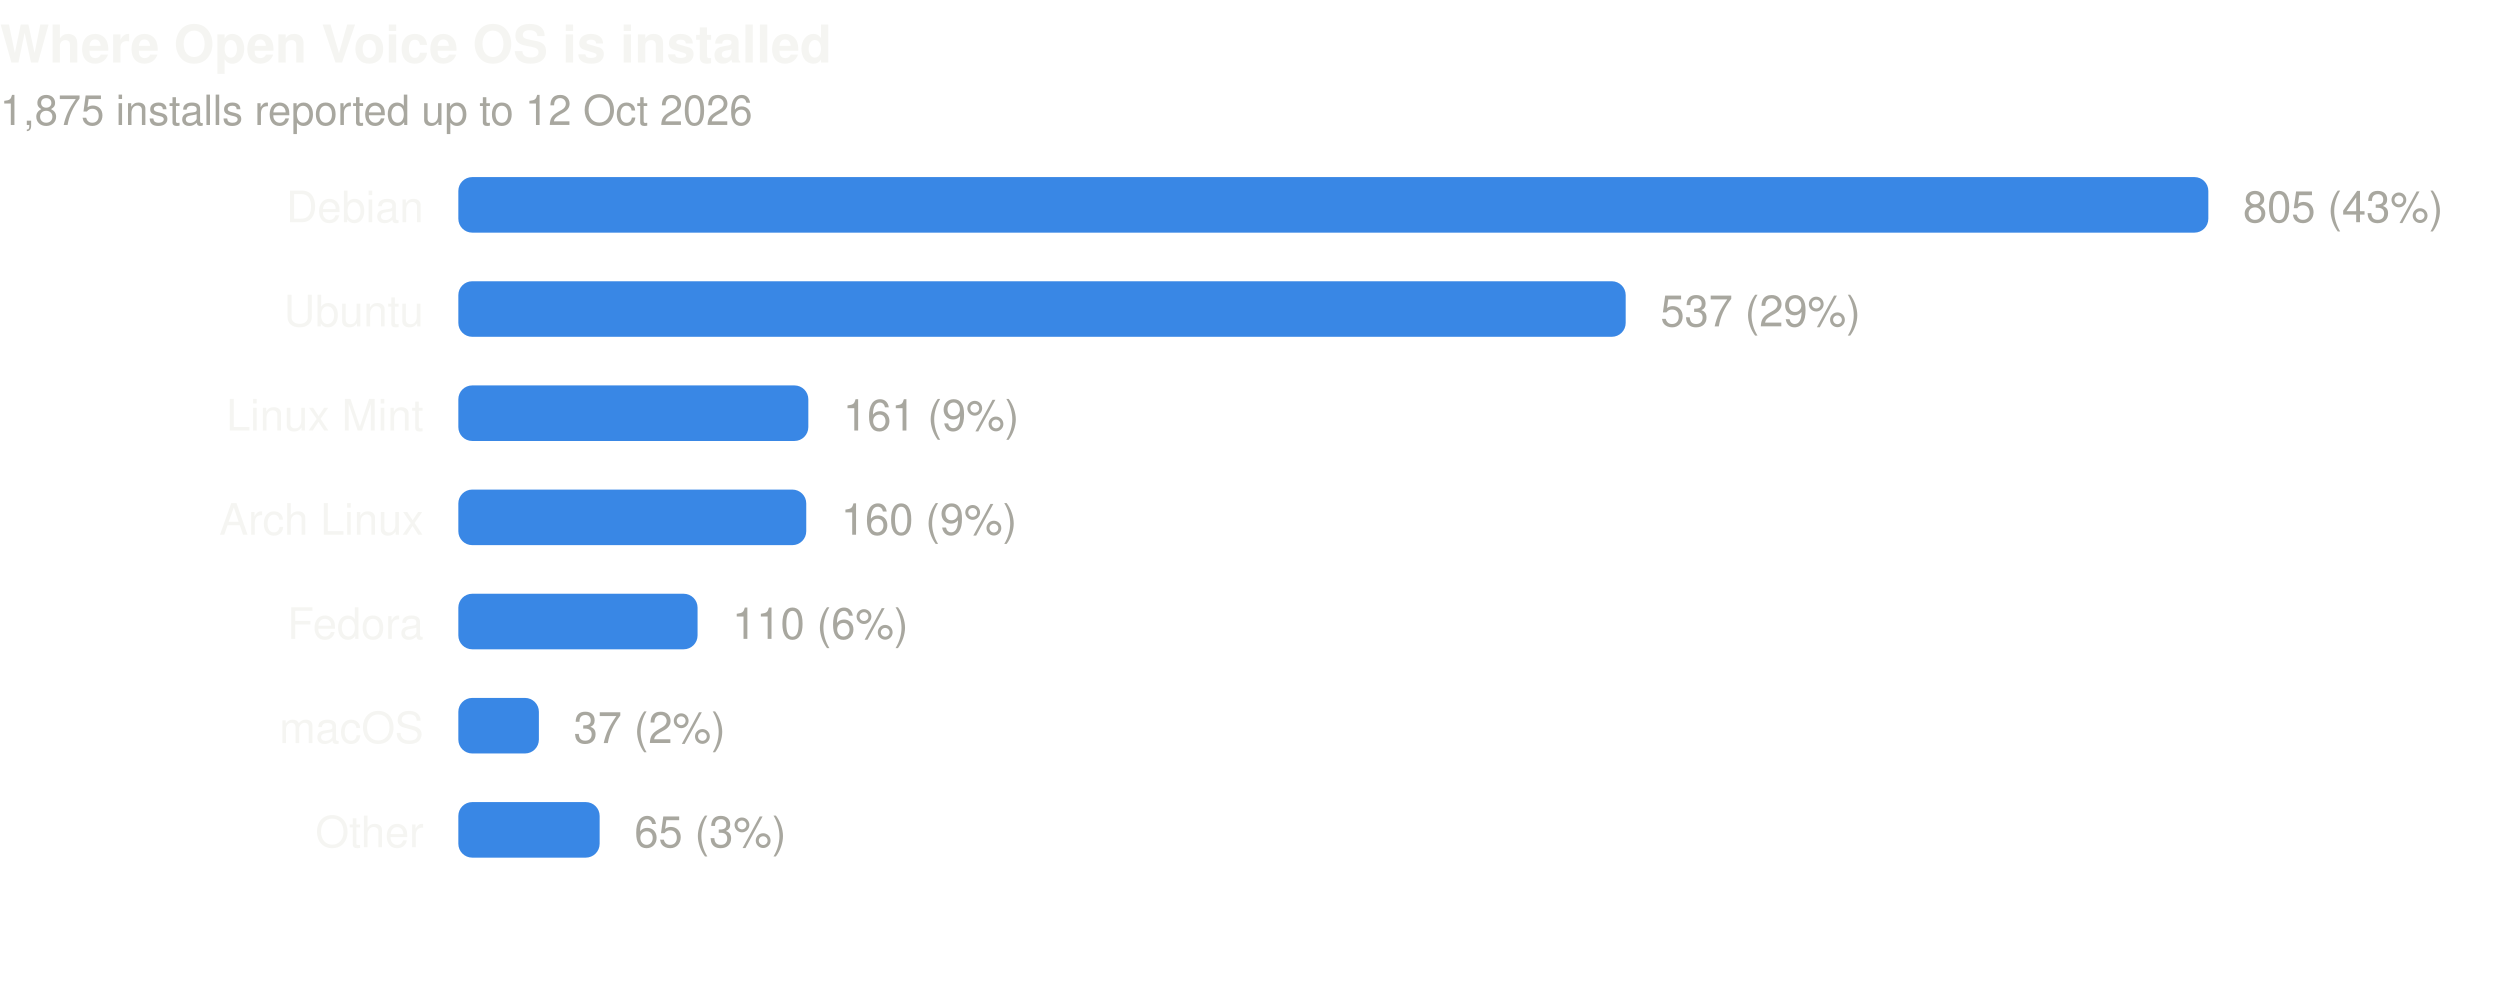
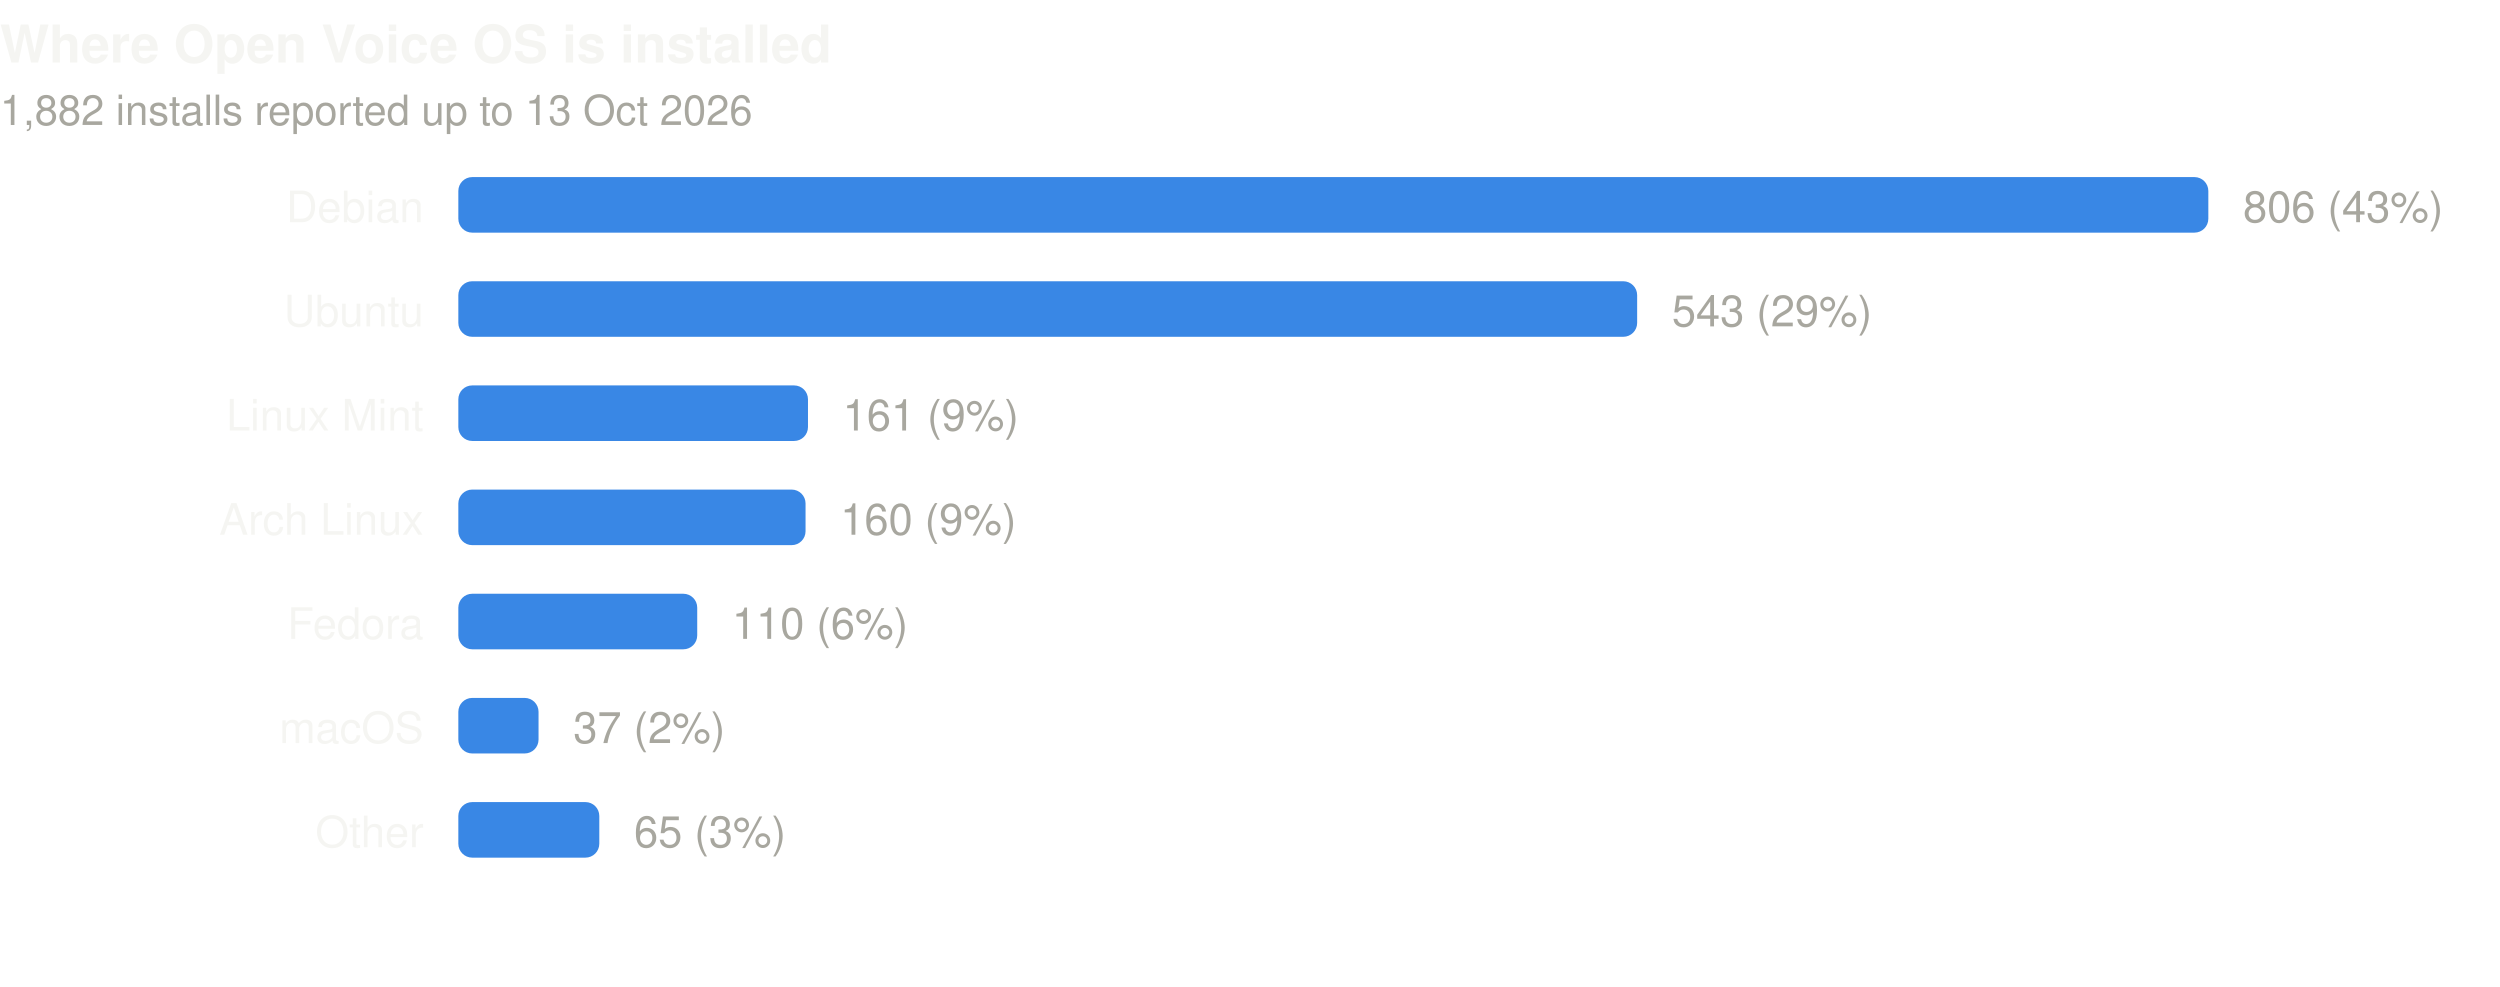
- <svg xmlns="http://www.w3.org/2000/svg" width="720" height="284" viewBox="0 0 720 284" role="img" aria-label="Where Open Voice OS is installed. 1,875 installs reported up to 12 Oct 2026">
+ <svg xmlns="http://www.w3.org/2000/svg" width="720" height="284" viewBox="0 0 720 284" role="img" aria-label="Where Open Voice OS is installed. 1,882 installs reported up to 13 Oct 2026">
  <text x="0" y="18" font-family="ui-sans-serif,-apple-system,BlinkMacSystemFont,'Segoe UI',Helvetica,Arial,sans-serif" font-size="15" font-weight="600" fill="#f5f5f2">Where Open Voice OS is installed</text>
-   <text x="0" y="36" font-family="ui-sans-serif,-apple-system,BlinkMacSystemFont,'Segoe UI',Helvetica,Arial,sans-serif" font-size="12" fill="#a8a79f">1,875 installs reported up to 12 Oct 2026</text>
+   <text x="0" y="36" font-family="ui-sans-serif,-apple-system,BlinkMacSystemFont,'Segoe UI',Helvetica,Arial,sans-serif" font-size="12" fill="#a8a79f">1,882 installs reported up to 13 Oct 2026</text>
  <text x="122" y="64.0" text-anchor="end" font-family="ui-sans-serif,-apple-system,BlinkMacSystemFont,'Segoe UI',Helvetica,Arial,sans-serif" font-size="12.5" fill="#f5f5f2">Debian</text>
  <rect x="132" y="51.0" width="504.0" height="16" rx="4" fill="#3987e5" />
-   <text x="646.0" y="64.0" font-family="ui-sans-serif,-apple-system,BlinkMacSystemFont,'Segoe UI',Helvetica,Arial,sans-serif" font-size="12.5" fill="#a8a79f">805 (43%)</text>
+   <text x="646.0" y="64.0" font-family="ui-sans-serif,-apple-system,BlinkMacSystemFont,'Segoe UI',Helvetica,Arial,sans-serif" font-size="12.5" fill="#a8a79f">806 (43%)</text>
  <text x="122" y="94.0" text-anchor="end" font-family="ui-sans-serif,-apple-system,BlinkMacSystemFont,'Segoe UI',Helvetica,Arial,sans-serif" font-size="12.5" fill="#f5f5f2">Ubuntu</text>
-   <rect x="132" y="81.0" width="336.2" height="16" rx="4" fill="#3987e5" />
-   <text x="478.2" y="94.0" font-family="ui-sans-serif,-apple-system,BlinkMacSystemFont,'Segoe UI',Helvetica,Arial,sans-serif" font-size="12.5" fill="#a8a79f">537 (29%)</text>
+   <rect x="132" y="81.0" width="339.5" height="16" rx="4" fill="#3987e5" />
+   <text x="481.5" y="94.0" font-family="ui-sans-serif,-apple-system,BlinkMacSystemFont,'Segoe UI',Helvetica,Arial,sans-serif" font-size="12.5" fill="#a8a79f">543 (29%)</text>
  <text x="122" y="124.0" text-anchor="end" font-family="ui-sans-serif,-apple-system,BlinkMacSystemFont,'Segoe UI',Helvetica,Arial,sans-serif" font-size="12.5" fill="#f5f5f2">Linux Mint</text>
-   <rect x="132" y="111.0" width="100.8" height="16" rx="4" fill="#3987e5" />
-   <text x="242.8" y="124.0" font-family="ui-sans-serif,-apple-system,BlinkMacSystemFont,'Segoe UI',Helvetica,Arial,sans-serif" font-size="12.5" fill="#a8a79f">161 (9%)</text>
+   <rect x="132" y="111.0" width="100.7" height="16" rx="4" fill="#3987e5" />
+   <text x="242.7" y="124.0" font-family="ui-sans-serif,-apple-system,BlinkMacSystemFont,'Segoe UI',Helvetica,Arial,sans-serif" font-size="12.5" fill="#a8a79f">161 (9%)</text>
  <text x="122" y="154.0" text-anchor="end" font-family="ui-sans-serif,-apple-system,BlinkMacSystemFont,'Segoe UI',Helvetica,Arial,sans-serif" font-size="12.5" fill="#f5f5f2">Arch Linux</text>
-   <rect x="132" y="141.0" width="100.2" height="16" rx="4" fill="#3987e5" />
-   <text x="242.2" y="154.0" font-family="ui-sans-serif,-apple-system,BlinkMacSystemFont,'Segoe UI',Helvetica,Arial,sans-serif" font-size="12.5" fill="#a8a79f">160 (9%)</text>
+   <rect x="132" y="141.0" width="100.0" height="16" rx="4" fill="#3987e5" />
+   <text x="242.0" y="154.0" font-family="ui-sans-serif,-apple-system,BlinkMacSystemFont,'Segoe UI',Helvetica,Arial,sans-serif" font-size="12.5" fill="#a8a79f">160 (9%)</text>
  <text x="122" y="184.0" text-anchor="end" font-family="ui-sans-serif,-apple-system,BlinkMacSystemFont,'Segoe UI',Helvetica,Arial,sans-serif" font-size="12.5" fill="#f5f5f2">Fedora</text>
-   <rect x="132" y="171.0" width="68.9" height="16" rx="4" fill="#3987e5" />
-   <text x="210.9" y="184.0" font-family="ui-sans-serif,-apple-system,BlinkMacSystemFont,'Segoe UI',Helvetica,Arial,sans-serif" font-size="12.5" fill="#a8a79f">110 (6%)</text>
+   <rect x="132" y="171.0" width="68.8" height="16" rx="4" fill="#3987e5" />
+   <text x="210.8" y="184.0" font-family="ui-sans-serif,-apple-system,BlinkMacSystemFont,'Segoe UI',Helvetica,Arial,sans-serif" font-size="12.5" fill="#a8a79f">110 (6%)</text>
  <text x="122" y="214.0" text-anchor="end" font-family="ui-sans-serif,-apple-system,BlinkMacSystemFont,'Segoe UI',Helvetica,Arial,sans-serif" font-size="12.5" fill="#f5f5f2">macOS</text>
-   <rect x="132" y="201.0" width="23.2" height="16" rx="4" fill="#3987e5" />
-   <text x="165.2" y="214.0" font-family="ui-sans-serif,-apple-system,BlinkMacSystemFont,'Segoe UI',Helvetica,Arial,sans-serif" font-size="12.5" fill="#a8a79f">37 (2%)</text>
+   <rect x="132" y="201.0" width="23.1" height="16" rx="4" fill="#3987e5" />
+   <text x="165.1" y="214.0" font-family="ui-sans-serif,-apple-system,BlinkMacSystemFont,'Segoe UI',Helvetica,Arial,sans-serif" font-size="12.5" fill="#a8a79f">37 (2%)</text>
  <text x="122" y="244.0" text-anchor="end" font-family="ui-sans-serif,-apple-system,BlinkMacSystemFont,'Segoe UI',Helvetica,Arial,sans-serif" font-size="12.5" fill="#f5f5f2">Other</text>
-   <rect x="132" y="231.0" width="40.7" height="16" rx="4" fill="#3987e5" />
-   <text x="182.7" y="244.0" font-family="ui-sans-serif,-apple-system,BlinkMacSystemFont,'Segoe UI',Helvetica,Arial,sans-serif" font-size="12.5" fill="#a8a79f">65 (3%)</text>
+   <rect x="132" y="231.0" width="40.6" height="16" rx="4" fill="#3987e5" />
+   <text x="182.6" y="244.0" font-family="ui-sans-serif,-apple-system,BlinkMacSystemFont,'Segoe UI',Helvetica,Arial,sans-serif" font-size="12.5" fill="#a8a79f">65 (3%)</text>
</svg>
